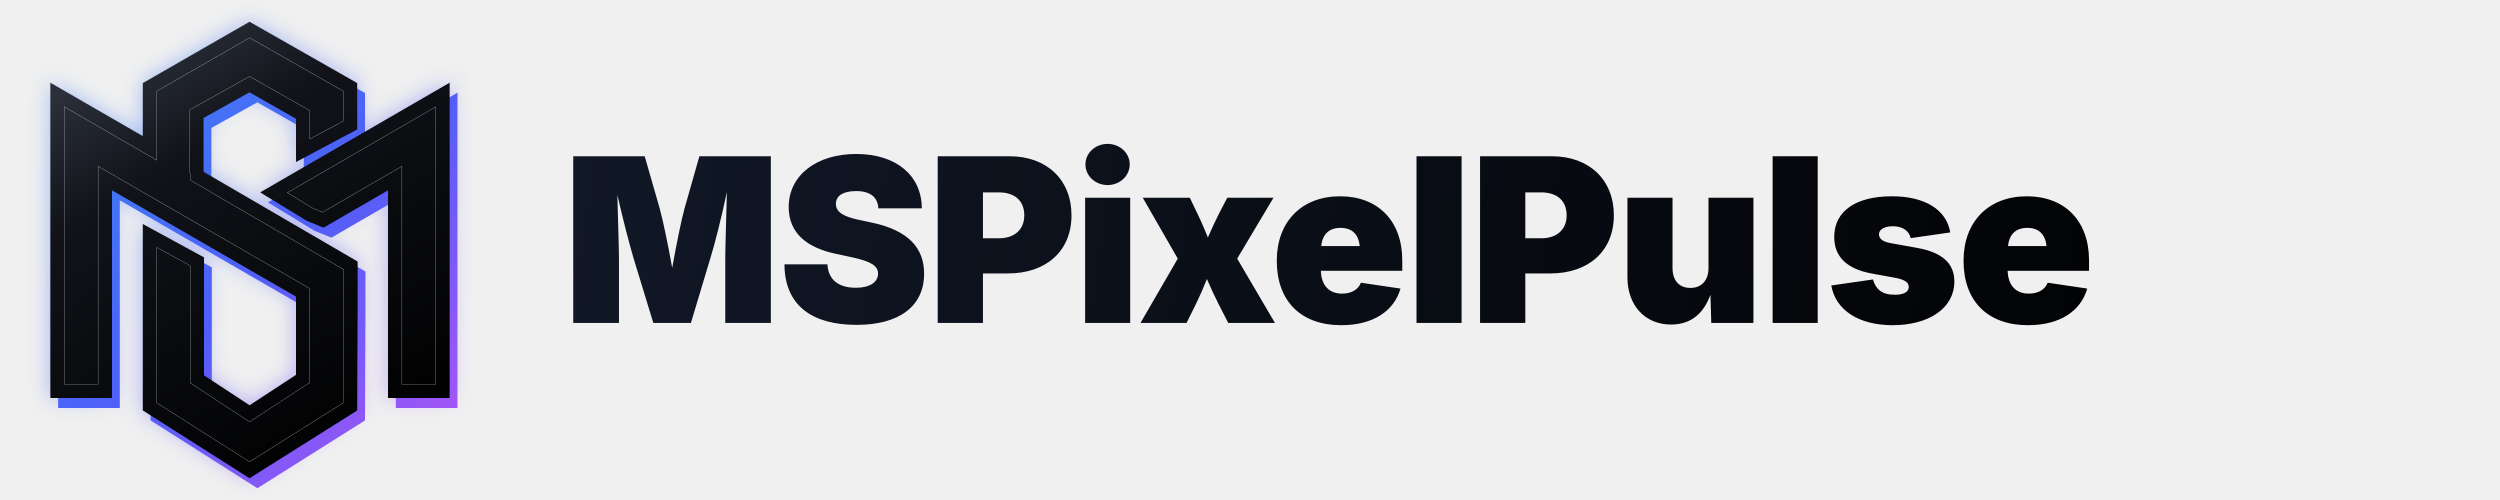
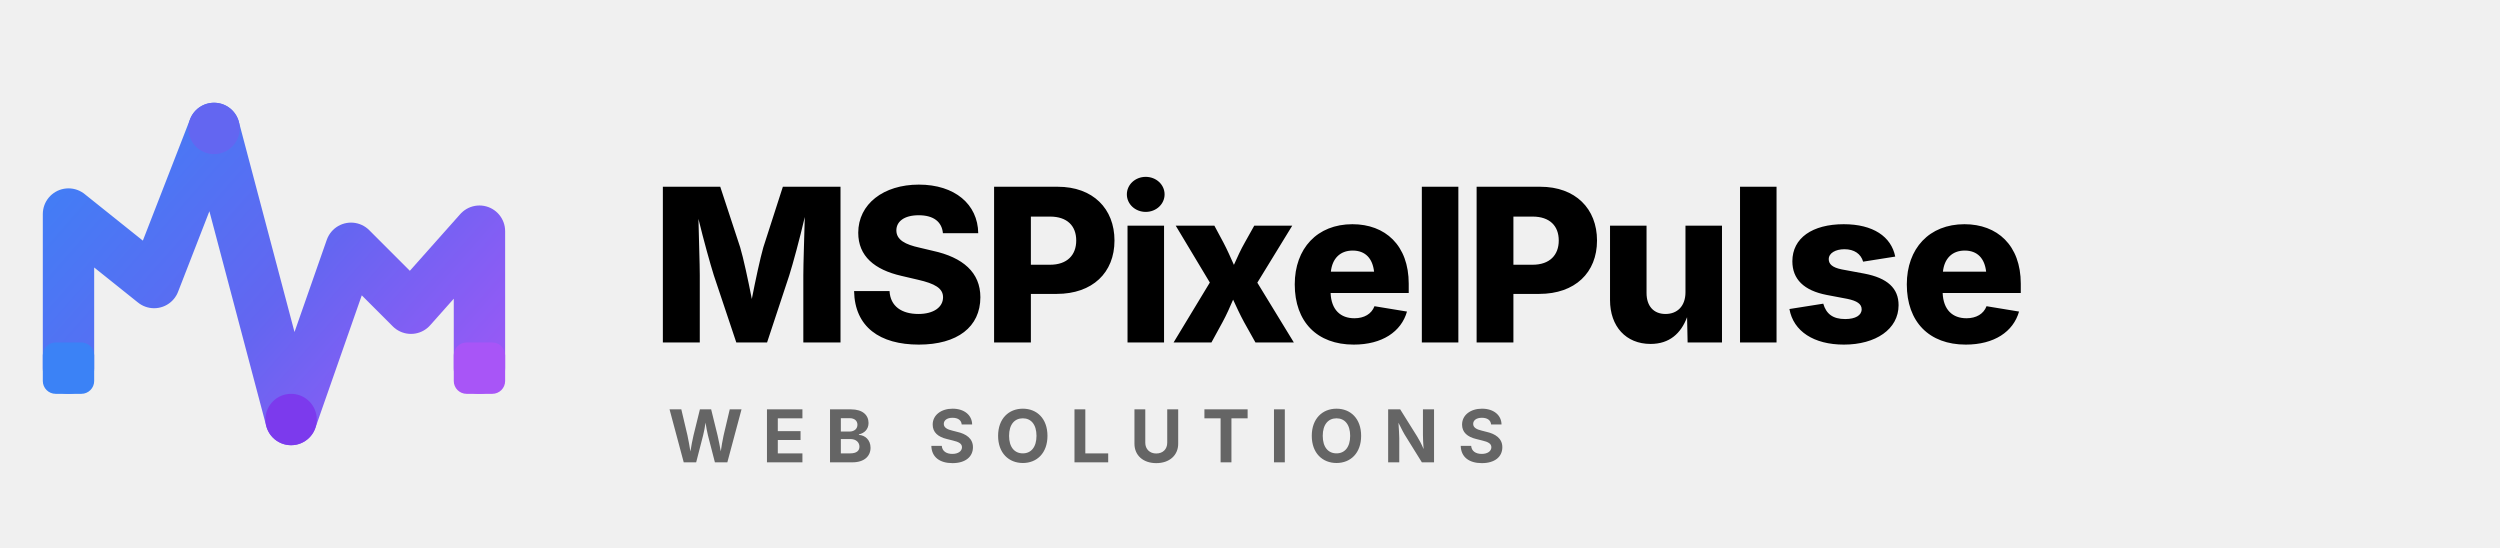
- <svg xmlns="http://www.w3.org/2000/svg" width="240" height="48" viewBox="0 0 240 48" fill="none" role="img" aria-labelledby="title desc">
-   <style>
-     .dark-variant { display: none; }
-     @media (prefers-color-scheme: dark) { .light-variant { display: none; } .dark-variant { display: inline; } }
-   </style>
+ <svg xmlns="http://www.w3.org/2000/svg" viewBox="0 0 292 64" role="img" aria-labelledby="title desc" preserveAspectRatio="xMinYMid meet">
  <defs>
-     <linearGradient id="accent-light" x1="270" y1="130" x2="1126" y2="980" gradientUnits="userSpaceOnUse">
+     <linearGradient id="pulse" x1="8" y1="10" x2="58" y2="54" gradientUnits="userSpaceOnUse">
      <stop stop-color="#3B82F6" />
-       <stop offset="0.52" stop-color="#4F5EF7" />
+       <stop offset="0.52" stop-color="#6366F1" />
      <stop offset="1" stop-color="#A855F7" />
    </linearGradient>
-     <linearGradient id="accent-dark" x1="270" y1="130" x2="1126" y2="980" gradientUnits="userSpaceOnUse">
-       <stop stop-color="#60A5FA" />
-       <stop offset="0.52" stop-color="#6366F1" />
-       <stop offset="1" stop-color="#C084FC" />
-     </linearGradient>
-     <linearGradient id="face-light" x1="420" y1="100" x2="970" y2="1030" gradientUnits="userSpaceOnUse">
-       <stop stop-color="#2A2F39" />
-       <stop offset="0.25" stop-color="#111319" />
-       <stop offset="1" stop-color="#000000" />
-     </linearGradient>
-     <linearGradient id="face-dark" x1="420" y1="100" x2="970" y2="1030" gradientUnits="userSpaceOnUse">
-       <stop stop-color="#FFFFFF" />
-       <stop offset="0.4" stop-color="#F8FAFF" />
-       <stop offset="1" stop-color="#CAD5E8" />
-     </linearGradient>
-     <linearGradient id="word-light" x1="54" y1="11" x2="222" y2="37" gradientUnits="userSpaceOnUse">
-       <stop stop-color="#111827" />
-       <stop offset="1" stop-color="#000000" />
-     </linearGradient>
-     <linearGradient id="word-dark" x1="54" y1="11" x2="222" y2="37" gradientUnits="userSpaceOnUse">
-       <stop stop-color="#FFFFFF" />
-       <stop offset="1" stop-color="#DDE7F7" />
-     </linearGradient>
-     <filter id="halo" x="-30%" y="-30%" width="160%" height="160%">
-       <feGaussianBlur stdDeviation="24" />
-     </filter>
-     <g id="mark">
-       <path d="M914 673L913 904L697 1040L483 904L483 546L560 588L560 858L697 948L836 857L836 641L348 359L348 861L270 861L270 222L483 345L483 186L697 63L913 186L913 255L836 296L836 231L697 152L559 229L559 369L562 392L914 597V673Z" />
-       <path d="M1126 222V861H1048V359L865 465L843 456L784 420L1126 222Z" />
-     </g>
  </defs>
-   <g transform="translate(1 1) scale(0.04166667) translate(-146 0)">
-     <g class="light-variant">
-       <use href="#mark" fill="url(#accent-light)" stroke="url(#accent-light)" stroke-width="64" stroke-linejoin="miter" opacity="0.46" filter="url(#halo)" />
-       <use href="#mark" fill="url(#accent-light)" stroke="url(#accent-light)" stroke-width="64" stroke-linejoin="miter" transform="translate(18 23)" />
-       <use href="#mark" fill="url(#face-light)" stroke="url(#face-light)" stroke-width="64" stroke-linejoin="miter" />
-       <use href="#mark" fill="none" stroke="#FFFFFF" stroke-width="0.5" vector-effect="non-scaling-stroke" stroke-linejoin="miter" stroke-miterlimit="3" />
-     </g>
-     <g class="dark-variant">
-       <use href="#mark" fill="url(#accent-dark)" stroke="url(#accent-dark)" stroke-width="64" stroke-linejoin="miter" opacity="0.7" filter="url(#halo)" />
-       <use href="#mark" fill="url(#accent-dark)" stroke="url(#accent-dark)" stroke-width="64" stroke-linejoin="miter" transform="translate(18 23)" />
-       <use href="#mark" fill="url(#face-dark)" stroke="url(#face-dark)" stroke-width="64" stroke-linejoin="miter" />
-       <use href="#mark" fill="none" stroke="#8B6CFF" stroke-width="0.5" vector-effect="non-scaling-stroke" stroke-linejoin="miter" stroke-miterlimit="3" />
-     </g>
+   <g transform="translate(0 0)">
+     <path d="M8 43V25l10 8 7-18 9 34 7-20 7 7 8-9v16" fill="none" stroke="url(#pulse)" stroke-width="6" stroke-linecap="round" stroke-linejoin="round" />
+     <rect x="5" y="40" width="6" height="6" rx="1.5" fill="#3B82F6" />
+     <rect x="53" y="40" width="6" height="6" rx="1.5" fill="#A855F7" />
+     <circle cx="25" cy="15" r="3" fill="#6366F1" />
+     <circle cx="34" cy="49" r="3" fill="#7C3AED" />
  </g>
-   <text class="light-variant" x="54" y="31" fill="url(#word-light)" font-family="Inter, ui-sans-serif, system-ui, -apple-system, BlinkMacSystemFont, 'Segoe UI', sans-serif" font-size="22" font-weight="850" letter-spacing="-0.35">MSPixelPulse</text>
-   <text class="dark-variant" x="54" y="31" fill="url(#word-dark)" font-family="Inter, ui-sans-serif, system-ui, -apple-system, BlinkMacSystemFont, 'Segoe UI', sans-serif" font-size="22" font-weight="850" letter-spacing="-0.35">MSPixelPulse</text>
+   <g fill="currentColor" font-family="Inter, ui-sans-serif, system-ui, -apple-system, BlinkMacSystemFont, 'Segoe UI', sans-serif">
+     <text x="76" y="40" font-size="25" font-weight="800" letter-spacing="-0.7">MSPixelPulse</text>
+     <text x="78" y="54" font-size="8.5" font-weight="700" letter-spacing="2.2" opacity="0.58">WEB SOLUTIONS</text>
+   </g>
</svg>
